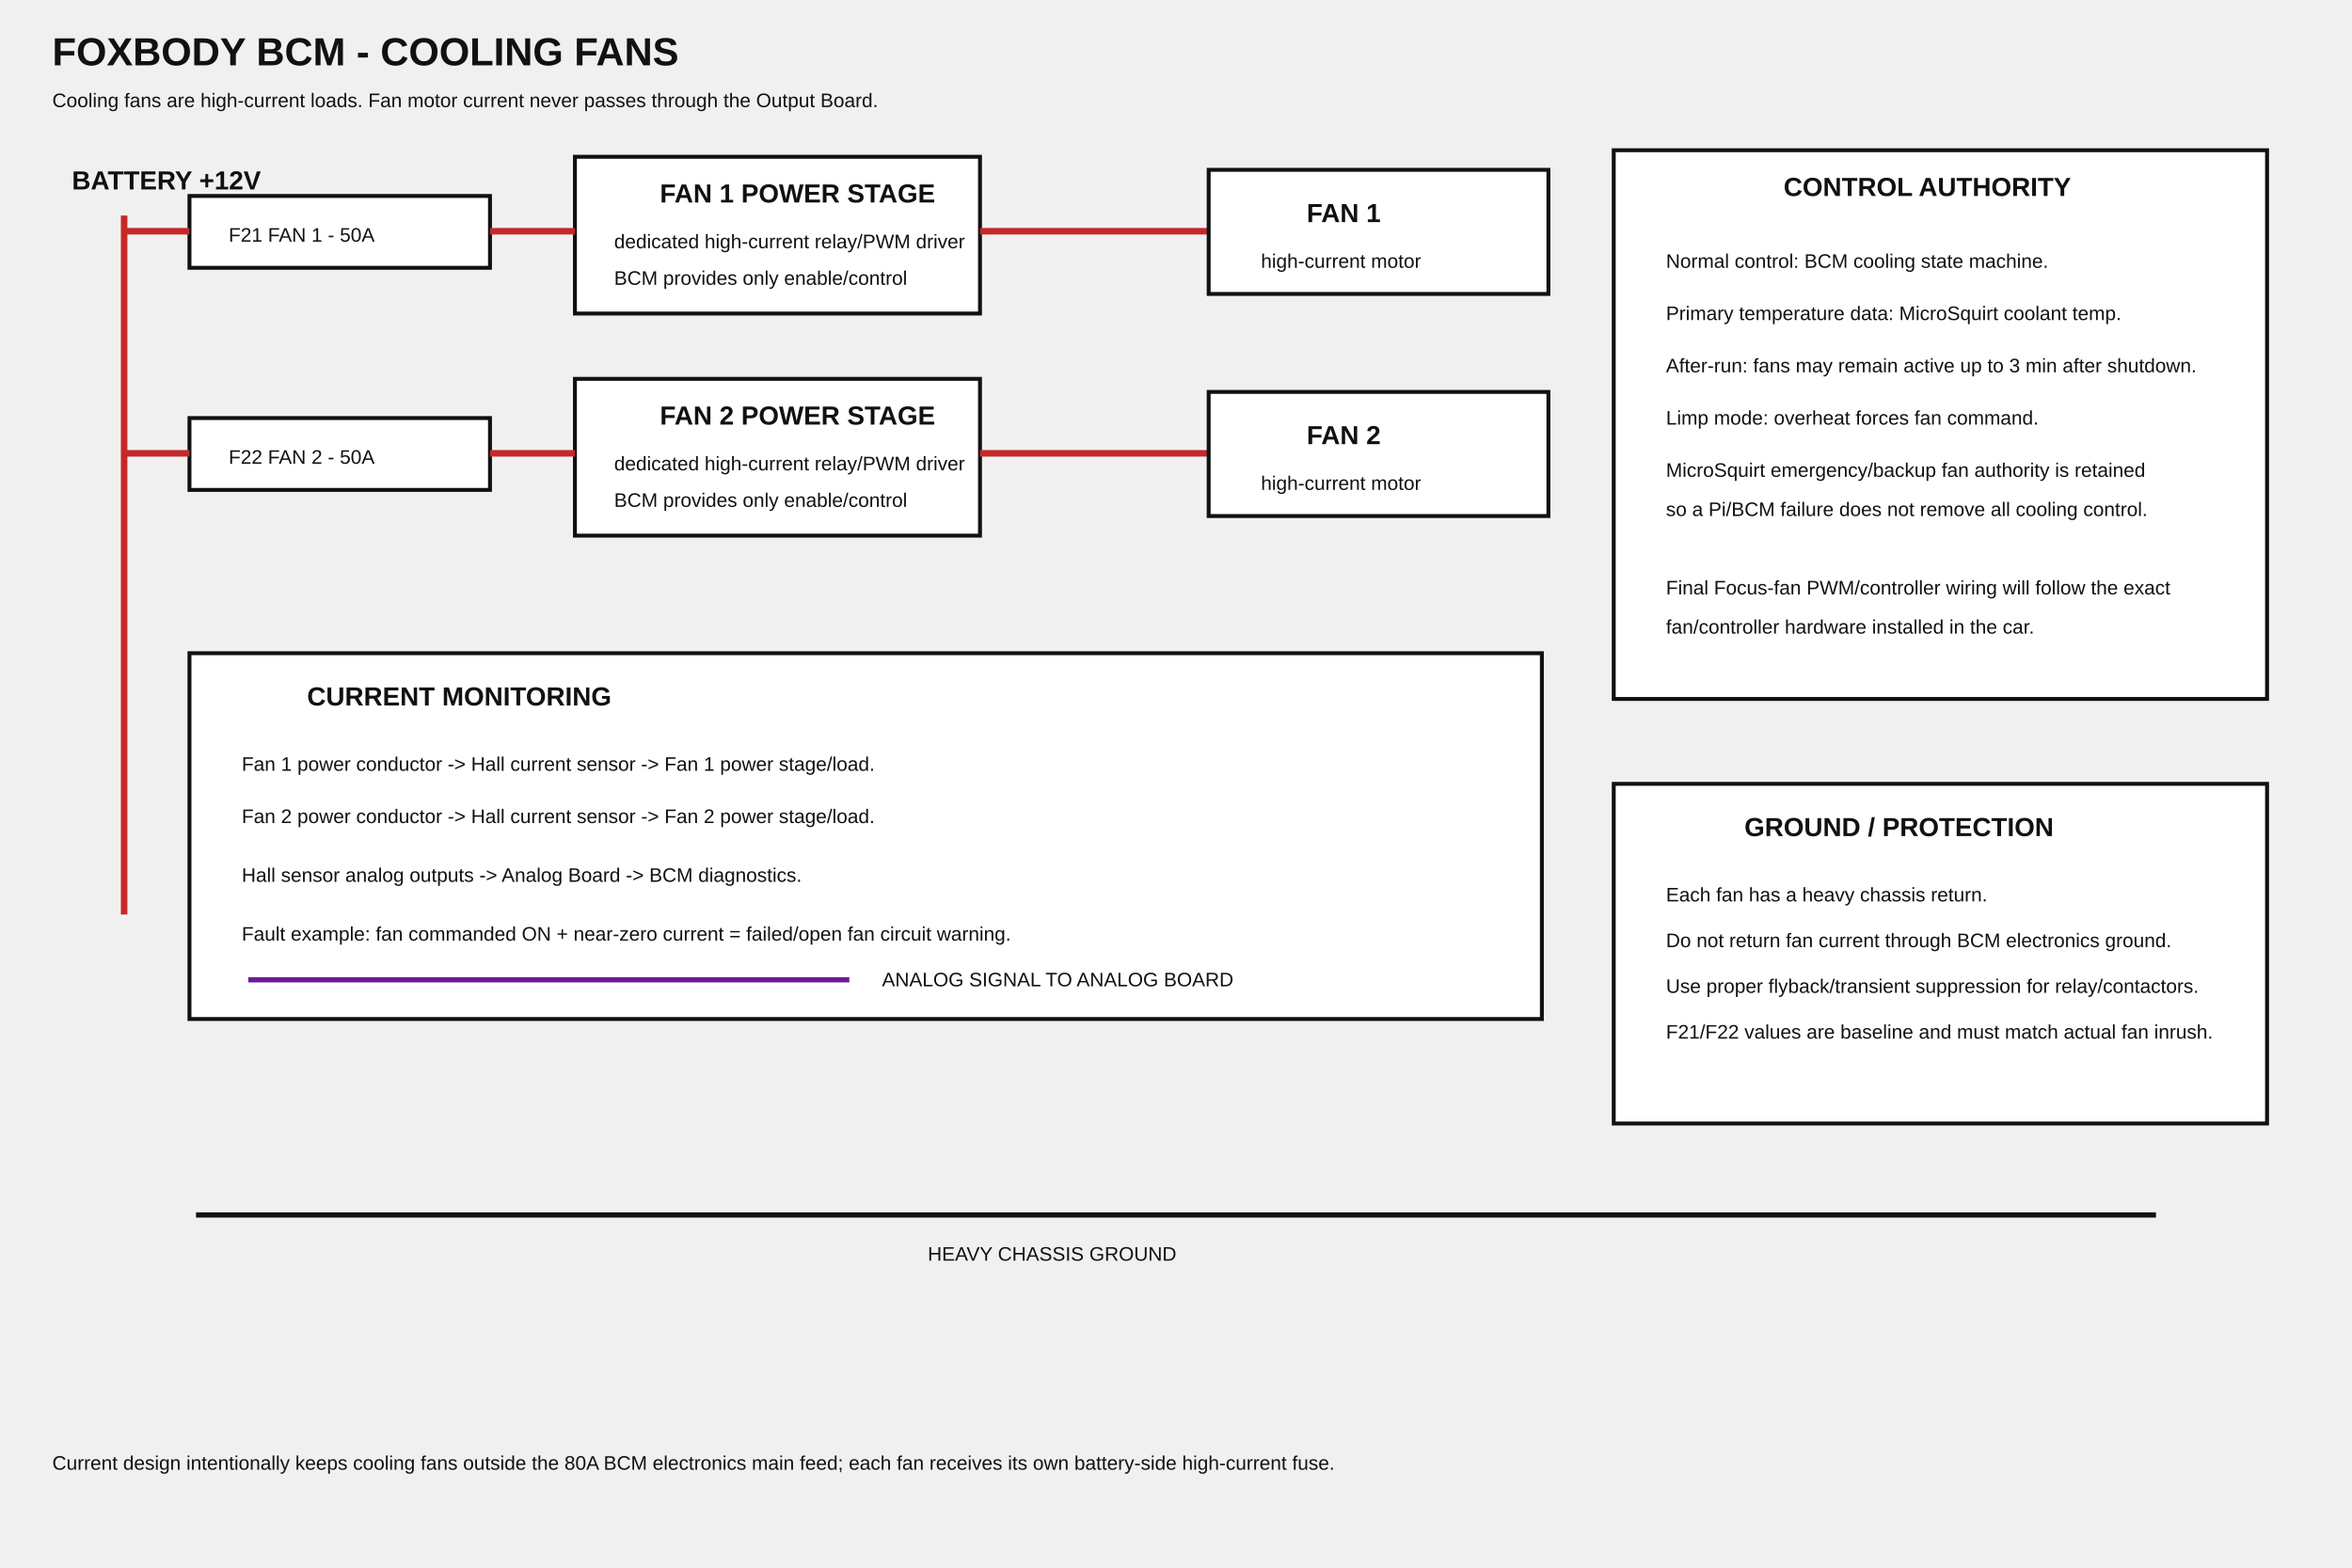
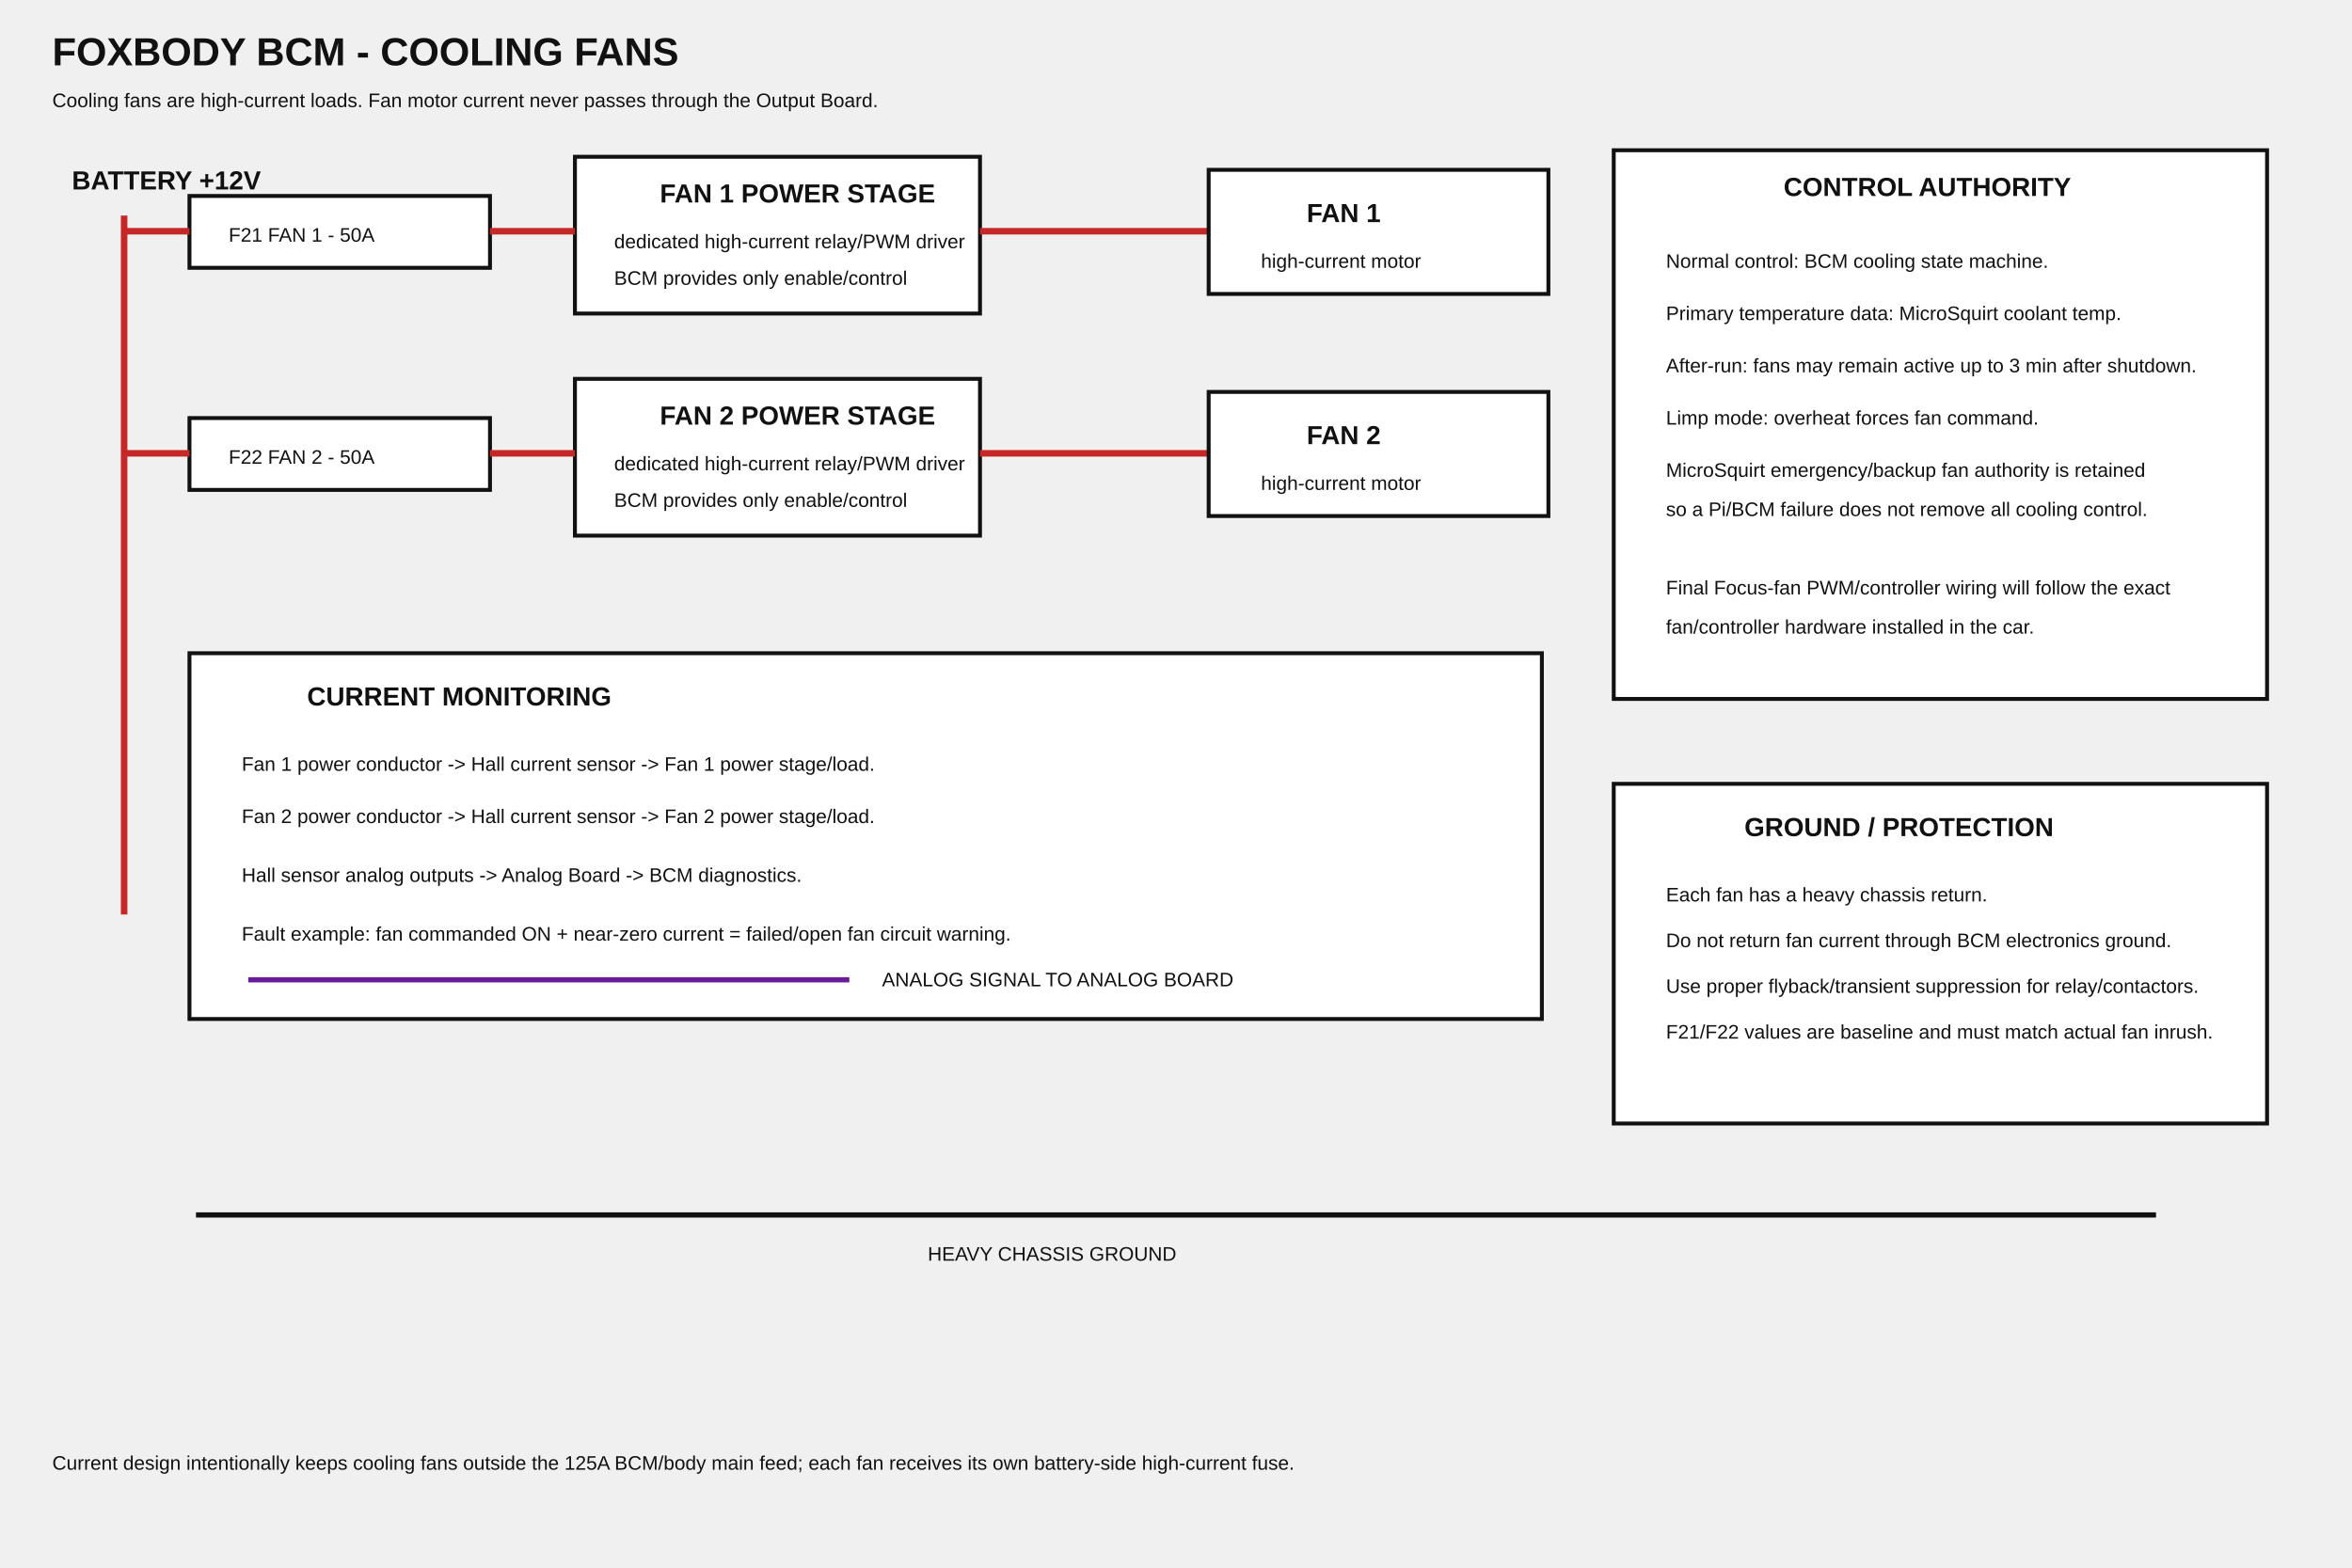
<svg xmlns="http://www.w3.org/2000/svg" width="1800" height="1200" viewBox="0 0 1800 1200">
  <style>text{font-family:Arial,sans-serif;fill:#111}.t{font-size:30px;font-weight:700}.h{font-size:20px;font-weight:700}.s{font-size:15px}.p{stroke:#c62828;stroke-width:5;fill:none}.g{stroke:#111;stroke-width:4;fill:none}.sig{stroke:#1565c0;stroke-width:4;fill:none}.ctl{stroke:#ef6c00;stroke-width:4;fill:none}.ana{stroke:#6a1b9a;stroke-width:4;fill:none}.box{fill:#fff;stroke:#111;stroke-width:3}</style>
  <text x="40" y="50" class="t">FOXBODY BCM - COOLING FANS</text>
  <text x="40" y="82" class="s">Cooling fans are high-current loads. Fan motor current never passes through the Output Board.</text>
  <text x="55" y="145" class="h">BATTERY +12V</text>
  <line x1="95" y1="165" x2="95" y2="700" class="p" />
  <rect x="145" y="150" width="230" height="55" class="box" />
  <text x="175" y="185" class="s">F21 FAN 1 - 50A</text>
  <line x1="95" y1="177" x2="145" y2="177" class="p" />
  <rect x="440" y="120" width="310" height="120" class="box" />
  <text x="505" y="155" class="h">FAN 1 POWER STAGE</text>
  <text x="470" y="190" class="s">dedicated high-current relay/PWM driver</text>
  <text x="470" y="218" class="s">BCM provides only enable/control</text>
  <line x1="375" y1="177" x2="440" y2="177" class="p" />
  <line x1="750" y1="177" x2="925" y2="177" class="p" />
  <rect x="925" y="130" width="260" height="95" class="box" />
  <text x="1000" y="170" class="h">FAN 1</text>
  <text x="965" y="205" class="s">high-current motor</text>
  <rect x="145" y="320" width="230" height="55" class="box" />
  <text x="175" y="355" class="s">F22 FAN 2 - 50A</text>
  <line x1="95" y1="347" x2="145" y2="347" class="p" />
  <rect x="440" y="290" width="310" height="120" class="box" />
  <text x="505" y="325" class="h">FAN 2 POWER STAGE</text>
  <text x="470" y="360" class="s">dedicated high-current relay/PWM driver</text>
  <text x="470" y="388" class="s">BCM provides only enable/control</text>
  <line x1="375" y1="347" x2="440" y2="347" class="p" />
  <line x1="750" y1="347" x2="925" y2="347" class="p" />
  <rect x="925" y="300" width="260" height="95" class="box" />
  <text x="1000" y="340" class="h">FAN 2</text>
  <text x="965" y="375" class="s">high-current motor</text>
  <rect x="1235" y="115" width="500" height="420" class="box" />
  <text x="1365" y="150" class="h">CONTROL AUTHORITY</text>
  <text x="1275" y="205" class="s">Normal control: BCM cooling state machine.</text>
  <text x="1275" y="245" class="s">Primary temperature data: MicroSquirt coolant temp.</text>
  <text x="1275" y="285" class="s">After-run: fans may remain active up to 3 min after shutdown.</text>
  <text x="1275" y="325" class="s">Limp mode: overheat forces fan command.</text>
  <text x="1275" y="365" class="s">MicroSquirt emergency/backup fan authority is retained</text>
  <text x="1275" y="395" class="s">so a Pi/BCM failure does not remove all cooling control.</text>
  <text x="1275" y="455" class="s">Final Focus-fan PWM/controller wiring will follow the exact</text>
  <text x="1275" y="485" class="s">fan/controller hardware installed in the car.</text>
  <rect x="145" y="500" width="1035" height="280" class="box" />
  <text x="235" y="540" class="h">CURRENT MONITORING</text>
  <text x="185" y="590" class="s">Fan 1 power conductor -&gt; Hall current sensor -&gt; Fan 1 power stage/load.</text>
  <text x="185" y="630" class="s">Fan 2 power conductor -&gt; Hall current sensor -&gt; Fan 2 power stage/load.</text>
  <text x="185" y="675" class="s">Hall sensor analog outputs -&gt; Analog Board -&gt; BCM diagnostics.</text>
  <text x="185" y="720" class="s">Fault example: fan commanded ON + near-zero current = failed/open fan circuit warning.</text>
  <line x1="190" y1="750" x2="650" y2="750" class="ana" />
  <text x="675" y="755" class="s">ANALOG SIGNAL TO ANALOG BOARD</text>
  <rect x="1235" y="600" width="500" height="260" class="box" />
  <text x="1335" y="640" class="h">GROUND / PROTECTION</text>
  <text x="1275" y="690" class="s">Each fan has a heavy chassis return.</text>
  <text x="1275" y="725" class="s">Do not return fan current through BCM electronics ground.</text>
  <text x="1275" y="760" class="s">Use proper flyback/transient suppression for relay/contactors.</text>
  <text x="1275" y="795" class="s">F21/F22 values are baseline and must match actual fan inrush.</text>
  <line x1="150" y1="930" x2="1650" y2="930" class="g" />
  <text x="710" y="965" class="s">HEAVY CHASSIS GROUND</text>
-   <text x="40" y="1125" class="s">Current design intentionally keeps cooling fans outside the 80A BCM electronics main feed; each fan receives its own battery-side high-current fuse.</text>
+   <text x="40" y="1125" class="s">Current design intentionally keeps cooling fans outside the 125A BCM/body main feed; each fan receives its own battery-side high-current fuse.</text>
</svg>
